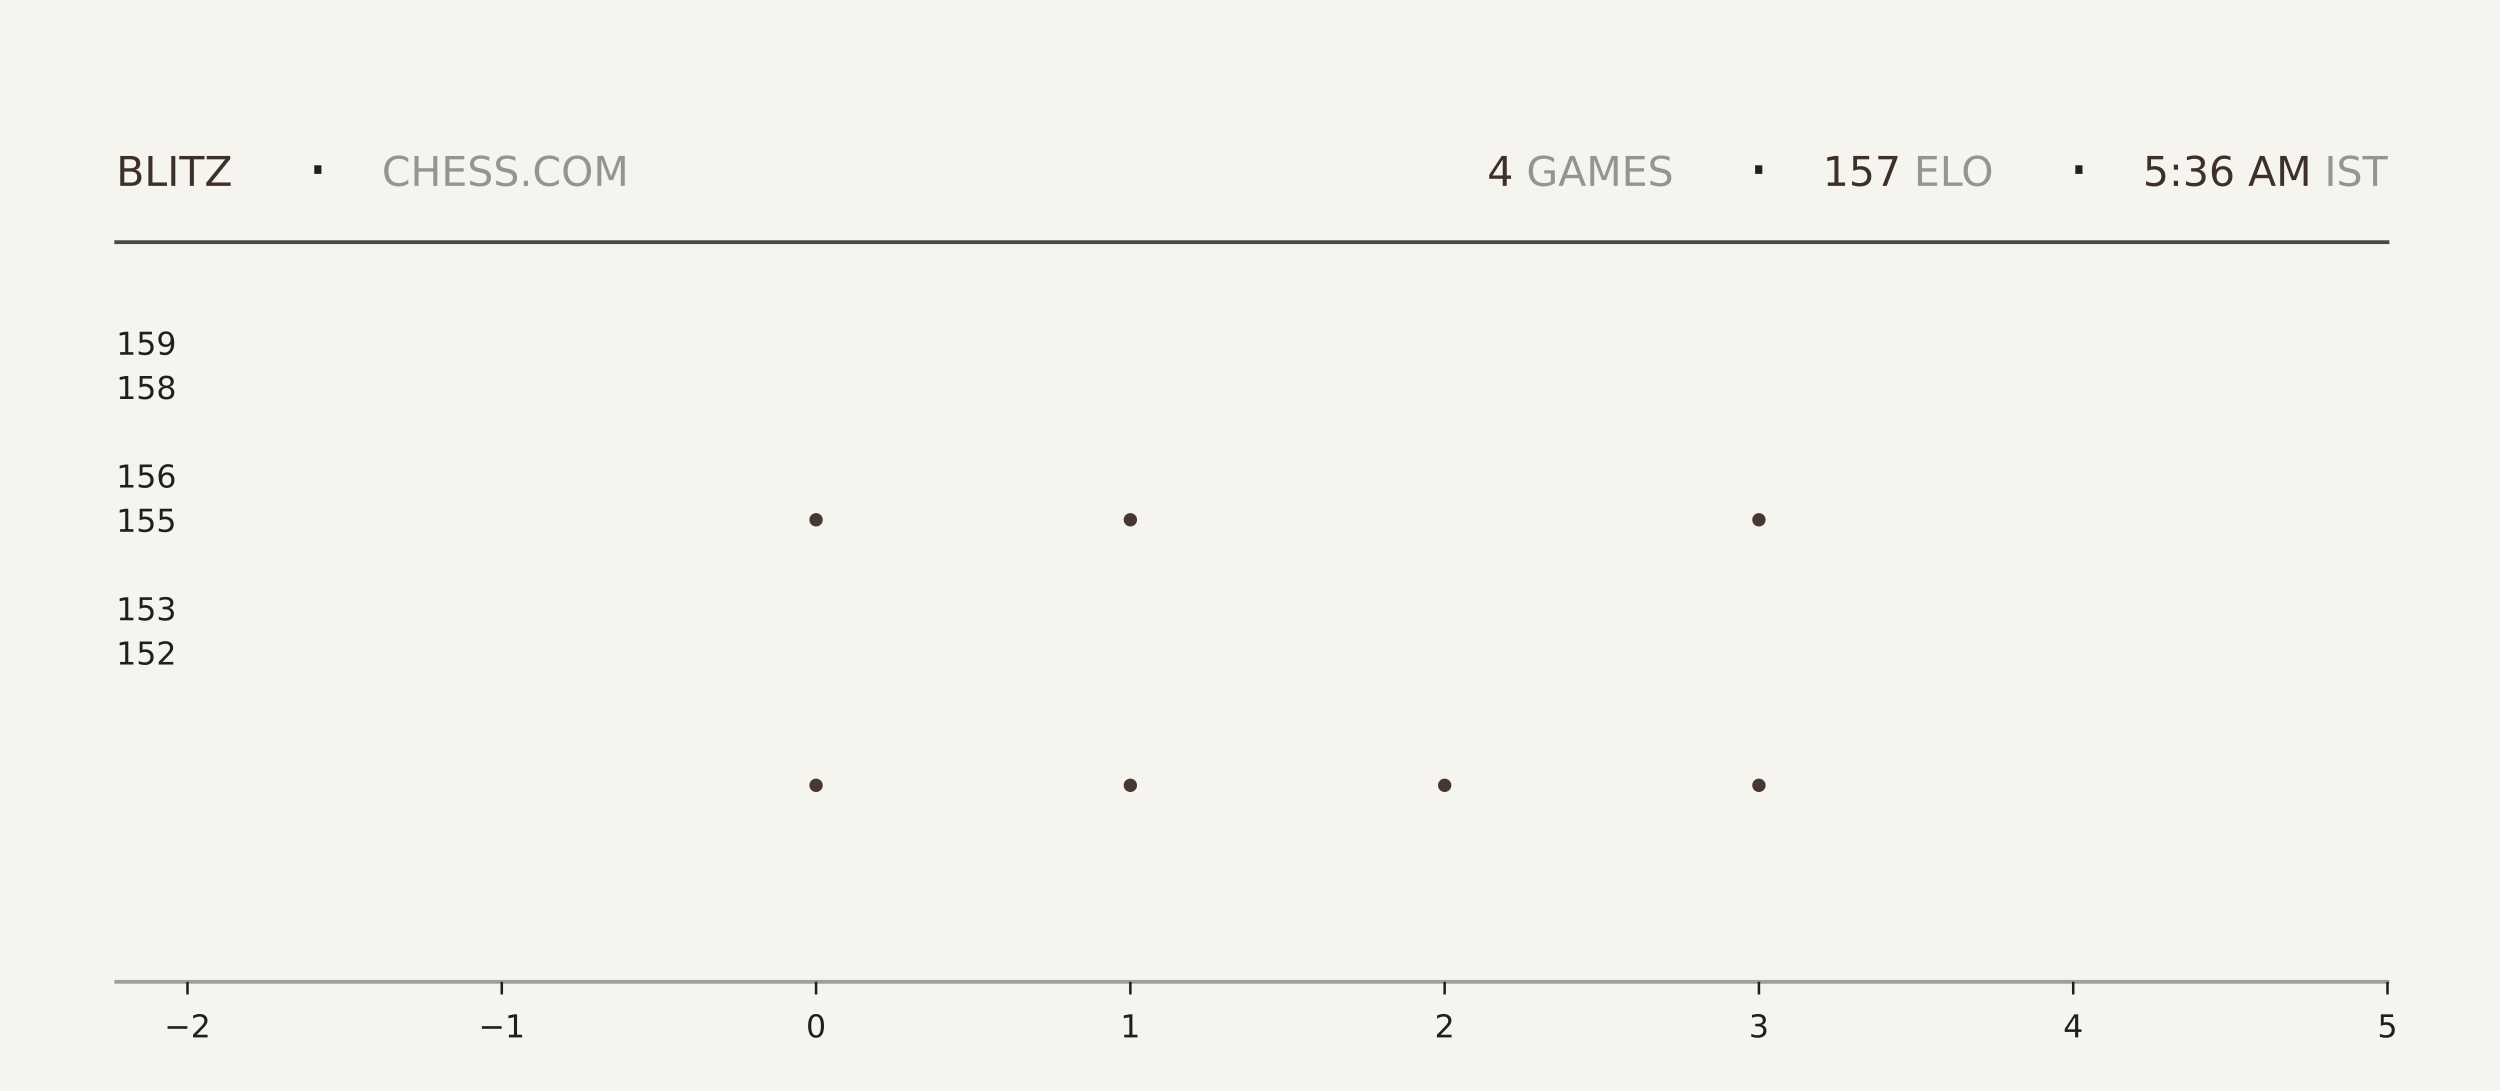
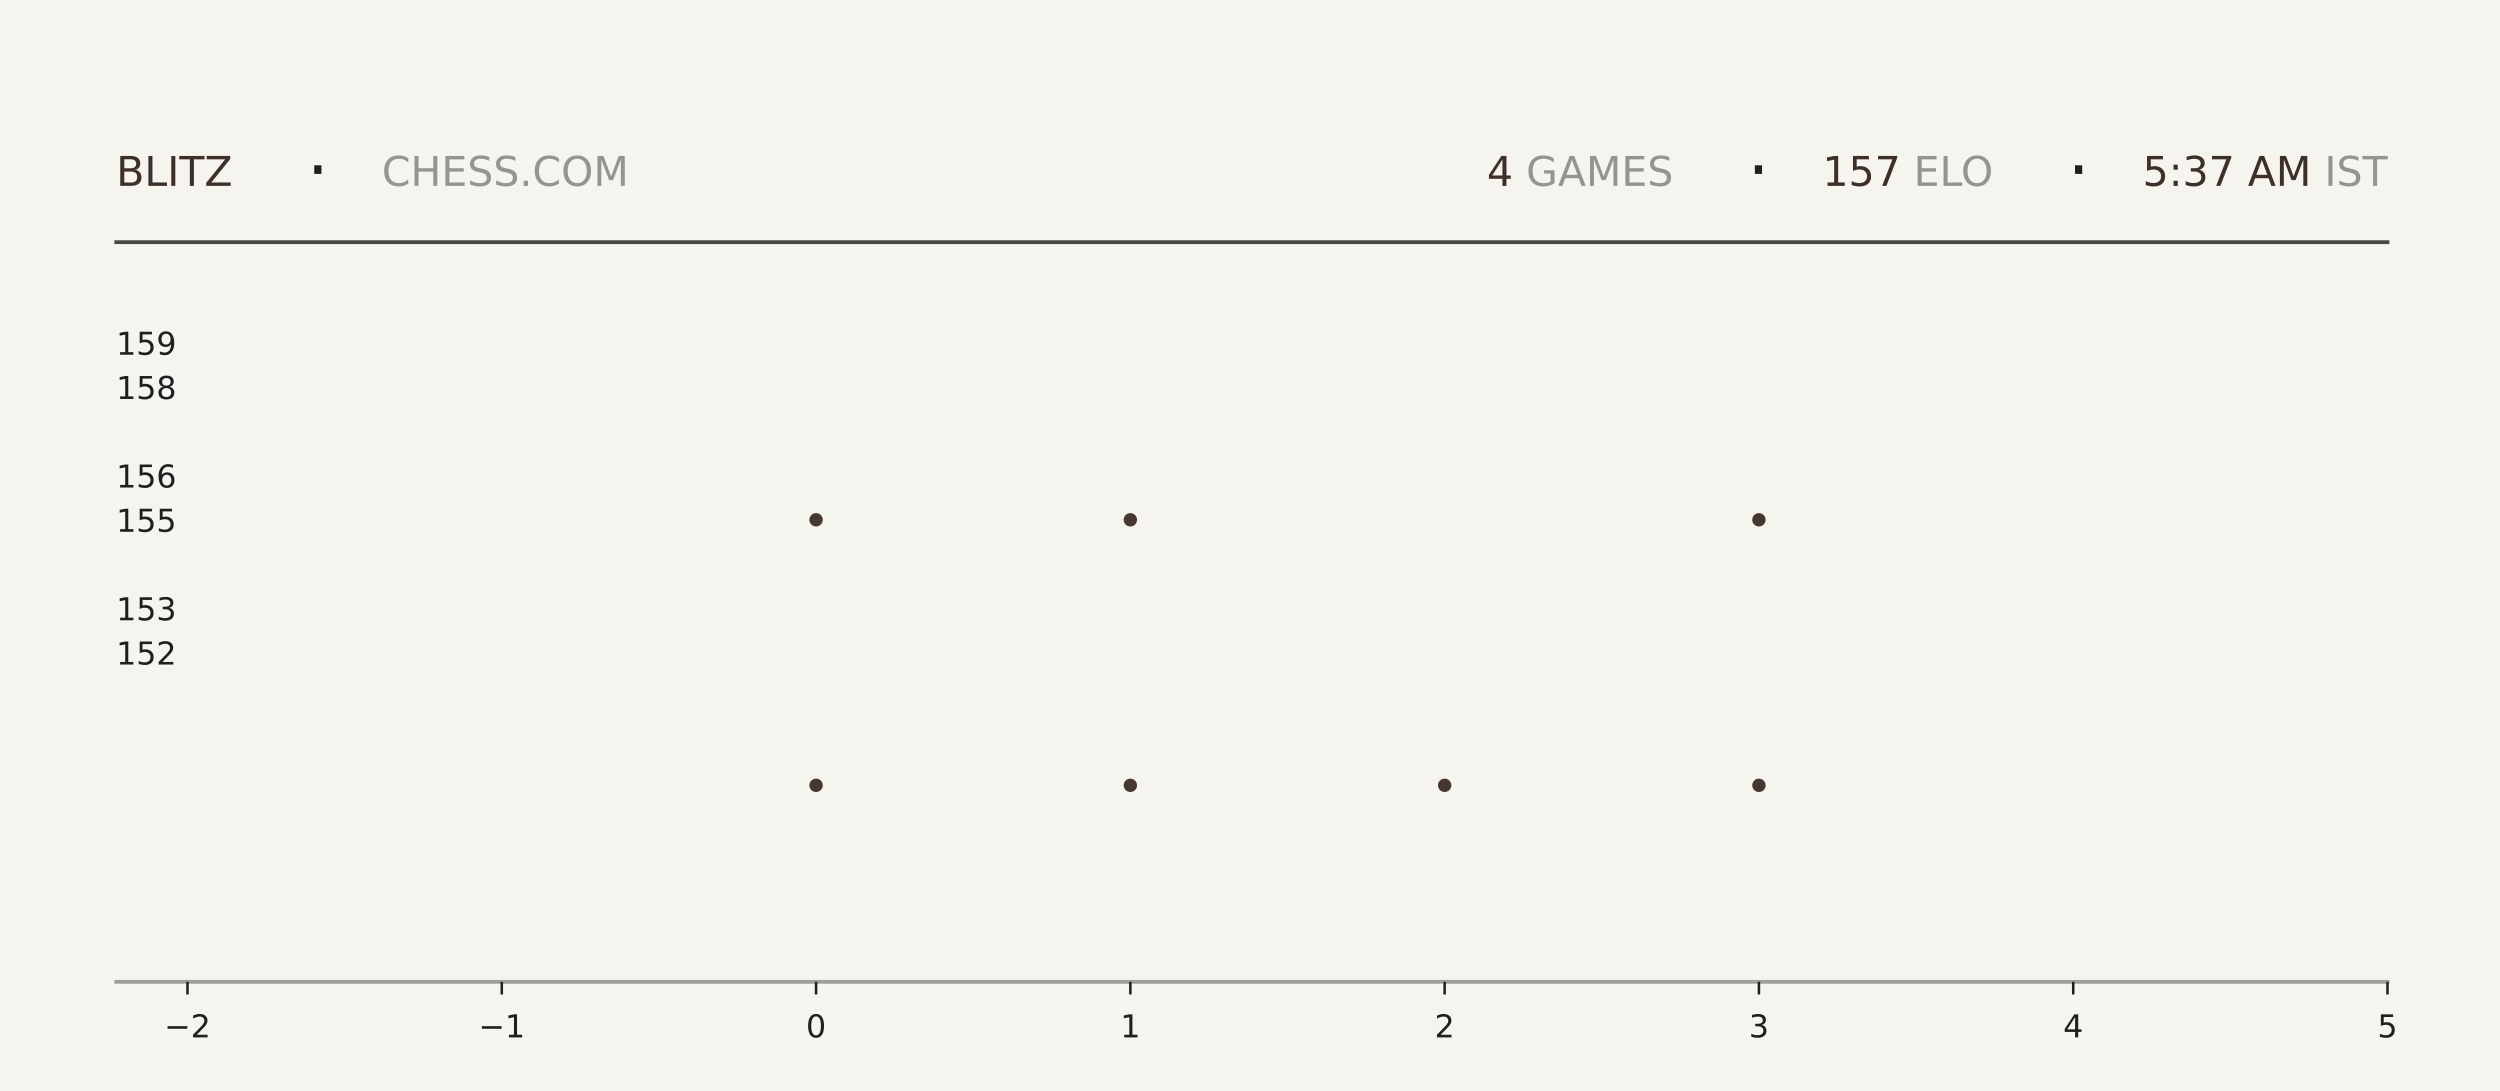
<svg xmlns="http://www.w3.org/2000/svg" xmlns:xlink="http://www.w3.org/1999/xlink" width="792pt" height="345.6pt" viewBox="0 0 792 345.6" version="1.1">
  <defs>
    <style type="text/css">*{stroke-linejoin: round; stroke-linecap: butt}</style>
  </defs>
  <g id="figure_1">
    <g id="patch_1">
      <path d="M 0 345.6  L 792 345.6  L 792 0  L 0 0  z " style="fill: #f6f4ef" />
    </g>
    <g id="axes_1">
      <g id="patch_2">
        <path d="M 59.4 311.04  L 756.36 311.04  L 756.36 103.68  L 59.4 103.68  z " style="fill: #f6f4ef" />
      </g>
      <g id="PathCollection_1">
        <defs>
-           <path id="m3c2b1bbfc7" d="M 0 2.121  C 0.563 2.121 1.102 1.898 1.5 1.5  C 1.898 1.102 2.121 0.563 2.121 0  C 2.121 -0.563 1.898 -1.102 1.5 -1.5  C 1.102 -1.898 0.563 -2.121 0 -2.121  C -0.563 -2.121 -1.102 -1.898 -1.5 -1.5  C -1.898 -1.102 -2.121 -0.563 -2.121 0  C -2.121 0.563 -1.898 1.102 -1.5 1.5  C -1.102 1.898 -0.563 2.121 0 2.121  z " />
-         </defs>
-         <g clip-path="url(#p33a778b802)">
-           <use xlink:href="#m3c2b1bbfc7" x="258.531" y="248.79" style="fill: #3e2f2a; fill-opacity: 0.95" />
-           <use xlink:href="#m3c2b1bbfc7" x="258.531" y="164.668" style="fill: #3e2f2a; fill-opacity: 0.95" />
+           <path id="mc671c8d694" d="M 0 2.121  C 0.563 2.121 1.102 1.898 1.5 1.5  C 1.898 1.102 2.121 0.563 2.121 0  C 2.121 -0.563 1.898 -1.102 1.5 -1.5  C 1.102 -1.898 0.563 -2.121 0 -2.121  C -0.563 -2.121 -1.102 -1.898 -1.5 -1.5  C -1.898 -1.102 -2.121 -0.563 -2.121 0  C -2.121 0.563 -1.898 1.102 -1.5 1.5  C -1.102 1.898 -0.563 2.121 0 2.121  z " />
+         </defs>
+         <g clip-path="url(#p1344125576)">
+           <use xlink:href="#mc671c8d694" x="258.531" y="248.79" style="fill: #3e2f2a; fill-opacity: 0.95" />
+           <use xlink:href="#mc671c8d694" x="258.531" y="164.668" style="fill: #3e2f2a; fill-opacity: 0.95" />
        </g>
      </g>
      <g id="PathCollection_2">
-         <g clip-path="url(#p33a778b802)">
-           <use xlink:href="#m3c2b1bbfc7" x="358.097" y="248.79" style="fill: #3e2f2a; fill-opacity: 0.95" />
-           <use xlink:href="#m3c2b1bbfc7" x="358.097" y="164.668" style="fill: #3e2f2a; fill-opacity: 0.95" />
-           <use xlink:href="#m3c2b1bbfc7" x="358.097" y="80.547" style="fill: #3e2f2a; fill-opacity: 0.95" />
+         <g clip-path="url(#p1344125576)">
+           <use xlink:href="#mc671c8d694" x="358.097" y="248.79" style="fill: #3e2f2a; fill-opacity: 0.95" />
+           <use xlink:href="#mc671c8d694" x="358.097" y="164.668" style="fill: #3e2f2a; fill-opacity: 0.95" />
+           <use xlink:href="#mc671c8d694" x="358.097" y="80.547" style="fill: #3e2f2a; fill-opacity: 0.95" />
        </g>
      </g>
      <g id="PathCollection_3">
-         <g clip-path="url(#p33a778b802)">
-           <use xlink:href="#m3c2b1bbfc7" x="457.663" y="248.79" style="fill: #3e2f2a; fill-opacity: 0.95" />
+         <g clip-path="url(#p1344125576)">
+           <use xlink:href="#mc671c8d694" x="457.663" y="248.79" style="fill: #3e2f2a; fill-opacity: 0.95" />
        </g>
      </g>
      <g id="PathCollection_4">
-         <g clip-path="url(#p33a778b802)">
-           <use xlink:href="#m3c2b1bbfc7" x="557.229" y="248.79" style="fill: #3e2f2a; fill-opacity: 0.95" />
-           <use xlink:href="#m3c2b1bbfc7" x="557.229" y="164.668" style="fill: #3e2f2a; fill-opacity: 0.95" />
-           <use xlink:href="#m3c2b1bbfc7" x="557.229" y="80.547" style="fill: #3e2f2a; fill-opacity: 0.95" />
+         <g clip-path="url(#p1344125576)">
+           <use xlink:href="#mc671c8d694" x="557.229" y="248.79" style="fill: #3e2f2a; fill-opacity: 0.95" />
+           <use xlink:href="#mc671c8d694" x="557.229" y="164.668" style="fill: #3e2f2a; fill-opacity: 0.95" />
+           <use xlink:href="#mc671c8d694" x="557.229" y="80.547" style="fill: #3e2f2a; fill-opacity: 0.95" />
        </g>
      </g>
      <g id="matplotlib.axis_1">
        <g id="xtick_1">
          <g id="line2d_1">
            <defs>
-               <path id="m9324f529c4" d="M 0 0  L 0 4  " style="stroke: #1f1f1f; stroke-width: 0.8" />
+               <path id="mce71707754" d="M 0 0  L 0 4  " style="stroke: #1f1f1f; stroke-width: 0.8" />
            </defs>
            <g>
-               <use xlink:href="#m9324f529c4" x="59.4" y="311.04" style="fill: #1f1f1f; stroke: #1f1f1f; stroke-width: 0.8" />
+               <use xlink:href="#mce71707754" x="59.4" y="311.04" style="fill: #1f1f1f; stroke: #1f1f1f; stroke-width: 0.8" />
            </g>
          </g>
          <g id="text_1">
            <g style="fill: #1f1f1f" transform="translate(52.02891 328.6384) scale(0.1 -0.1)">
              <defs>
                <path id="DejaVuSans-2212" d="M 678 2272  L 4684 2272  L 4684 1741  L 678 1741  L 678 2272  z " transform="scale(0.015625)" />
                <path id="DejaVuSans-32" d="M 1228 531  L 3431 531  L 3431 0  L 469 0  L 469 531  Q 828 903 1448 1529  Q 2069 2156 2228 2338  Q 2531 2678 2651 2914  Q 2772 3150 2772 3378  Q 2772 3750 2511 3984  Q 2250 4219 1831 4219  Q 1534 4219 1204 4116  Q 875 4013 500 3803  L 500 4441  Q 881 4594 1212 4672  Q 1544 4750 1819 4750  Q 2544 4750 2975 4387  Q 3406 4025 3406 3419  Q 3406 3131 3298 2873  Q 3191 2616 2906 2266  Q 2828 2175 2409 1742  Q 1991 1309 1228 531  z " transform="scale(0.015625)" />
              </defs>
              <use xlink:href="#DejaVuSans-2212" />
              <use xlink:href="#DejaVuSans-32" transform="translate(83.78906 0)" />
            </g>
          </g>
        </g>
        <g id="xtick_2">
          <g id="line2d_2">
            <g>
-               <use xlink:href="#m9324f529c4" x="158.966" y="311.04" style="fill: #1f1f1f; stroke: #1f1f1f; stroke-width: 0.8" />
+               <use xlink:href="#mce71707754" x="158.966" y="311.04" style="fill: #1f1f1f; stroke: #1f1f1f; stroke-width: 0.8" />
            </g>
          </g>
          <g id="text_2">
            <g style="fill: #1f1f1f" transform="translate(151.5946 328.6384) scale(0.1 -0.1)">
              <defs>
                <path id="DejaVuSans-31" d="M 794 531  L 1825 531  L 1825 4091  L 703 3866  L 703 4441  L 1819 4666  L 2450 4666  L 2450 531  L 3481 531  L 3481 0  L 794 0  L 794 531  z " transform="scale(0.015625)" />
              </defs>
              <use xlink:href="#DejaVuSans-2212" />
              <use xlink:href="#DejaVuSans-31" transform="translate(83.78906 0)" />
            </g>
          </g>
        </g>
        <g id="xtick_3">
          <g id="line2d_3">
            <g>
-               <use xlink:href="#m9324f529c4" x="258.531" y="311.04" style="fill: #1f1f1f; stroke: #1f1f1f; stroke-width: 0.8" />
+               <use xlink:href="#mce71707754" x="258.531" y="311.04" style="fill: #1f1f1f; stroke: #1f1f1f; stroke-width: 0.8" />
            </g>
          </g>
          <g id="text_3">
            <g style="fill: #1f1f1f" transform="translate(255.3502 328.6384) scale(0.1 -0.1)">
              <defs>
                <path id="DejaVuSans-30" d="M 2034 4250  Q 1547 4250 1301 3770  Q 1056 3291 1056 2328  Q 1056 1369 1301 889  Q 1547 409 2034 409  Q 2525 409 2770 889  Q 3016 1369 3016 2328  Q 3016 3291 2770 3770  Q 2525 4250 2034 4250  z M 2034 4750  Q 2819 4750 3233 4129  Q 3647 3509 3647 2328  Q 3647 1150 3233 529  Q 2819 -91 2034 -91  Q 1250 -91 836 529  Q 422 1150 422 2328  Q 422 3509 836 4129  Q 1250 4750 2034 4750  z " transform="scale(0.015625)" />
              </defs>
              <use xlink:href="#DejaVuSans-30" />
            </g>
          </g>
        </g>
        <g id="xtick_4">
          <g id="line2d_4">
            <g>
-               <use xlink:href="#m9324f529c4" x="358.097" y="311.04" style="fill: #1f1f1f; stroke: #1f1f1f; stroke-width: 0.8" />
+               <use xlink:href="#mce71707754" x="358.097" y="311.04" style="fill: #1f1f1f; stroke: #1f1f1f; stroke-width: 0.8" />
            </g>
          </g>
          <g id="text_4">
            <g style="fill: #1f1f1f" transform="translate(354.9159 328.6384) scale(0.1 -0.1)">
              <use xlink:href="#DejaVuSans-31" />
            </g>
          </g>
        </g>
        <g id="xtick_5">
          <g id="line2d_5">
            <g>
-               <use xlink:href="#m9324f529c4" x="457.663" y="311.04" style="fill: #1f1f1f; stroke: #1f1f1f; stroke-width: 0.8" />
+               <use xlink:href="#mce71707754" x="457.663" y="311.04" style="fill: #1f1f1f; stroke: #1f1f1f; stroke-width: 0.8" />
            </g>
          </g>
          <g id="text_5">
            <g style="fill: #1f1f1f" transform="translate(454.4816 328.6384) scale(0.1 -0.1)">
              <use xlink:href="#DejaVuSans-32" />
            </g>
          </g>
        </g>
        <g id="xtick_6">
          <g id="line2d_6">
            <g>
-               <use xlink:href="#m9324f529c4" x="557.229" y="311.04" style="fill: #1f1f1f; stroke: #1f1f1f; stroke-width: 0.8" />
+               <use xlink:href="#mce71707754" x="557.229" y="311.04" style="fill: #1f1f1f; stroke: #1f1f1f; stroke-width: 0.8" />
            </g>
          </g>
          <g id="text_6">
            <g style="fill: #1f1f1f" transform="translate(554.0473 328.6384) scale(0.1 -0.1)">
              <defs>
                <path id="DejaVuSans-33" d="M 2597 2516  Q 3050 2419 3304 2112  Q 3559 1806 3559 1356  Q 3559 666 3084 287  Q 2609 -91 1734 -91  Q 1441 -91 1130 -33  Q 819 25 488 141  L 488 750  Q 750 597 1062 519  Q 1375 441 1716 441  Q 2309 441 2620 675  Q 2931 909 2931 1356  Q 2931 1769 2642 2001  Q 2353 2234 1838 2234  L 1294 2234  L 1294 2753  L 1863 2753  Q 2328 2753 2575 2939  Q 2822 3125 2822 3475  Q 2822 3834 2567 4026  Q 2313 4219 1838 4219  Q 1578 4219 1281 4162  Q 984 4106 628 3988  L 628 4550  Q 988 4650 1302 4700  Q 1616 4750 1894 4750  Q 2613 4750 3031 4423  Q 3450 4097 3450 3541  Q 3450 3153 3228 2886  Q 3006 2619 2597 2516  z " transform="scale(0.015625)" />
              </defs>
              <use xlink:href="#DejaVuSans-33" />
            </g>
          </g>
        </g>
        <g id="xtick_7">
          <g id="line2d_7">
            <g>
-               <use xlink:href="#m9324f529c4" x="656.794" y="311.04" style="fill: #1f1f1f; stroke: #1f1f1f; stroke-width: 0.8" />
+               <use xlink:href="#mce71707754" x="656.794" y="311.04" style="fill: #1f1f1f; stroke: #1f1f1f; stroke-width: 0.8" />
            </g>
          </g>
          <g id="text_7">
            <g style="fill: #1f1f1f" transform="translate(653.613 328.6384) scale(0.1 -0.1)">
              <defs>
                <path id="DejaVuSans-34" d="M 2419 4116  L 825 1625  L 2419 1625  L 2419 4116  z M 2253 4666  L 3047 4666  L 3047 1625  L 3713 1625  L 3713 1100  L 3047 1100  L 3047 0  L 2419 0  L 2419 1100  L 313 1100  L 313 1709  L 2253 4666  z " transform="scale(0.015625)" />
              </defs>
              <use xlink:href="#DejaVuSans-34" />
            </g>
          </g>
        </g>
        <g id="xtick_8">
          <g id="line2d_8">
            <g>
-               <use xlink:href="#m9324f529c4" x="756.36" y="311.04" style="fill: #1f1f1f; stroke: #1f1f1f; stroke-width: 0.8" />
+               <use xlink:href="#mce71707754" x="756.36" y="311.04" style="fill: #1f1f1f; stroke: #1f1f1f; stroke-width: 0.8" />
            </g>
          </g>
          <g id="text_8">
            <g style="fill: #1f1f1f" transform="translate(753.1788 328.6384) scale(0.1 -0.1)">
              <defs>
                <path id="DejaVuSans-35" d="M 691 4666  L 3169 4666  L 3169 4134  L 1269 4134  L 1269 2991  Q 1406 3038 1543 3061  Q 1681 3084 1819 3084  Q 2600 3084 3056 2656  Q 3513 2228 3513 1497  Q 3513 744 3044 326  Q 2575 -91 1722 -91  Q 1428 -91 1123 -41  Q 819 9 494 109  L 494 744  Q 775 591 1075 516  Q 1375 441 1709 441  Q 2250 441 2565 725  Q 2881 1009 2881 1497  Q 2881 1984 2565 2268  Q 2250 2553 1709 2553  Q 1456 2553 1204 2497  Q 953 2441 691 2322  L 691 4666  z " transform="scale(0.015625)" />
              </defs>
              <use xlink:href="#DejaVuSans-35" />
            </g>
          </g>
        </g>
      </g>
      <g id="matplotlib.axis_2">
        <g id="ytick_1">
          <g id="line2d_9" />
          <g id="text_9">
            <g style="fill: #1f1f1f" transform="translate(36.8125 210.5283) scale(0.1 -0.1)">
              <use xlink:href="#DejaVuSans-31" />
              <use xlink:href="#DejaVuSans-35" transform="translate(63.62305 0)" />
              <use xlink:href="#DejaVuSans-32" transform="translate(127.2461 0)" />
            </g>
          </g>
        </g>
        <g id="ytick_2">
          <g id="line2d_10" />
          <g id="text_10">
            <g style="fill: #1f1f1f" transform="translate(36.8125 196.508) scale(0.1 -0.1)">
              <use xlink:href="#DejaVuSans-31" />
              <use xlink:href="#DejaVuSans-35" transform="translate(63.62305 0)" />
              <use xlink:href="#DejaVuSans-33" transform="translate(127.2461 0)" />
            </g>
          </g>
        </g>
        <g id="ytick_3">
          <g id="line2d_11" />
          <g id="text_11">
            <g style="fill: #1f1f1f" transform="translate(36.8125 168.4675) scale(0.1 -0.1)">
              <use xlink:href="#DejaVuSans-31" />
              <use xlink:href="#DejaVuSans-35" transform="translate(63.62305 0)" />
              <use xlink:href="#DejaVuSans-35" transform="translate(127.2461 0)" />
            </g>
          </g>
        </g>
        <g id="ytick_4">
          <g id="line2d_12" />
          <g id="text_12">
            <g style="fill: #1f1f1f" transform="translate(36.8125 154.4472) scale(0.1 -0.1)">
              <defs>
                <path id="DejaVuSans-36" d="M 2113 2584  Q 1688 2584 1439 2293  Q 1191 2003 1191 1497  Q 1191 994 1439 701  Q 1688 409 2113 409  Q 2538 409 2786 701  Q 3034 994 3034 1497  Q 3034 2003 2786 2293  Q 2538 2584 2113 2584  z M 3366 4563  L 3366 3988  Q 3128 4100 2886 4159  Q 2644 4219 2406 4219  Q 1781 4219 1451 3797  Q 1122 3375 1075 2522  Q 1259 2794 1537 2939  Q 1816 3084 2150 3084  Q 2853 3084 3261 2657  Q 3669 2231 3669 1497  Q 3669 778 3244 343  Q 2819 -91 2113 -91  Q 1303 -91 875 529  Q 447 1150 447 2328  Q 447 3434 972 4092  Q 1497 4750 2381 4750  Q 2619 4750 2861 4703  Q 3103 4656 3366 4563  z " transform="scale(0.015625)" />
              </defs>
              <use xlink:href="#DejaVuSans-31" />
              <use xlink:href="#DejaVuSans-35" transform="translate(63.62305 0)" />
              <use xlink:href="#DejaVuSans-36" transform="translate(127.2461 0)" />
            </g>
          </g>
        </g>
        <g id="ytick_5">
          <g id="line2d_13" />
          <g id="text_13">
            <g style="fill: #1f1f1f" transform="translate(36.8125 126.4066) scale(0.1 -0.1)">
              <defs>
                <path id="DejaVuSans-38" d="M 2034 2216  Q 1584 2216 1326 1975  Q 1069 1734 1069 1313  Q 1069 891 1326 650  Q 1584 409 2034 409  Q 2484 409 2743 651  Q 3003 894 3003 1313  Q 3003 1734 2745 1975  Q 2488 2216 2034 2216  z M 1403 2484  Q 997 2584 770 2862  Q 544 3141 544 3541  Q 544 4100 942 4425  Q 1341 4750 2034 4750  Q 2731 4750 3128 4425  Q 3525 4100 3525 3541  Q 3525 3141 3298 2862  Q 3072 2584 2669 2484  Q 3125 2378 3379 2068  Q 3634 1759 3634 1313  Q 3634 634 3220 271  Q 2806 -91 2034 -91  Q 1263 -91 848 271  Q 434 634 434 1313  Q 434 1759 690 2068  Q 947 2378 1403 2484  z M 1172 3481  Q 1172 3119 1398 2916  Q 1625 2713 2034 2713  Q 2441 2713 2670 2916  Q 2900 3119 2900 3481  Q 2900 3844 2670 4047  Q 2441 4250 2034 4250  Q 1625 4250 1398 4047  Q 1172 3844 1172 3481  z " transform="scale(0.015625)" />
              </defs>
              <use xlink:href="#DejaVuSans-31" />
              <use xlink:href="#DejaVuSans-35" transform="translate(63.62305 0)" />
              <use xlink:href="#DejaVuSans-38" transform="translate(127.2461 0)" />
            </g>
          </g>
        </g>
        <g id="ytick_6">
          <g id="line2d_14" />
          <g id="text_14">
            <g style="fill: #1f1f1f" transform="translate(36.8125 112.3863) scale(0.1 -0.1)">
              <defs>
                <path id="DejaVuSans-39" d="M 703 97  L 703 672  Q 941 559 1184 500  Q 1428 441 1663 441  Q 2288 441 2617 861  Q 2947 1281 2994 2138  Q 2813 1869 2534 1725  Q 2256 1581 1919 1581  Q 1219 1581 811 2004  Q 403 2428 403 3163  Q 403 3881 828 4315  Q 1253 4750 1959 4750  Q 2769 4750 3195 4129  Q 3622 3509 3622 2328  Q 3622 1225 3098 567  Q 2575 -91 1691 -91  Q 1453 -91 1209 -44  Q 966 3 703 97  z M 1959 2075  Q 2384 2075 2632 2365  Q 2881 2656 2881 3163  Q 2881 3666 2632 3958  Q 2384 4250 1959 4250  Q 1534 4250 1286 3958  Q 1038 3666 1038 3163  Q 1038 2656 1286 2365  Q 1534 2075 1959 2075  z " transform="scale(0.015625)" />
              </defs>
              <use xlink:href="#DejaVuSans-31" />
              <use xlink:href="#DejaVuSans-35" transform="translate(63.62305 0)" />
              <use xlink:href="#DejaVuSans-39" transform="translate(127.2461 0)" />
            </g>
          </g>
        </g>
      </g>
    </g>
    <g id="line2d_15">
      <path d="M 36.82 76.723  L 756.36 76.723  " style="fill: none; stroke: #1f1f1f; stroke-opacity: 0.8; stroke-width: 1.2; stroke-linecap: square" />
    </g>
    <g id="line2d_16">
      <path d="M 36.82 311.04  L 756.36 311.04  " style="fill: none; stroke: #1f1f1f; stroke-opacity: 0.4; stroke-width: 1.2; stroke-linecap: square" />
    </g>
    <g id="text_15">
      <g style="fill: #3e2f2a" transform="translate(36.82 58.88319) scale(0.13 -0.13)">
        <defs>
          <path id="DejaVuSans-42" d="M 1259 2228  L 1259 519  L 2272 519  Q 2781 519 3026 730  Q 3272 941 3272 1375  Q 3272 1813 3026 2020  Q 2781 2228 2272 2228  L 1259 2228  z M 1259 4147  L 1259 2741  L 2194 2741  Q 2656 2741 2882 2914  Q 3109 3088 3109 3444  Q 3109 3797 2882 3972  Q 2656 4147 2194 4147  L 1259 4147  z M 628 4666  L 2241 4666  Q 2963 4666 3353 4366  Q 3744 4066 3744 3513  Q 3744 3084 3544 2831  Q 3344 2578 2956 2516  Q 3422 2416 3680 2098  Q 3938 1781 3938 1306  Q 3938 681 3513 340  Q 3088 0 2303 0  L 628 0  L 628 4666  z " transform="scale(0.015625)" />
          <path id="DejaVuSans-4c" d="M 628 4666  L 1259 4666  L 1259 531  L 3531 531  L 3531 0  L 628 0  L 628 4666  z " transform="scale(0.015625)" />
          <path id="DejaVuSans-49" d="M 628 4666  L 1259 4666  L 1259 0  L 628 0  L 628 4666  z " transform="scale(0.015625)" />
          <path id="DejaVuSans-54" d="M -19 4666  L 3928 4666  L 3928 4134  L 2272 4134  L 2272 0  L 1638 0  L 1638 4134  L -19 4134  L -19 4666  z " transform="scale(0.015625)" />
          <path id="DejaVuSans-5a" d="M 359 4666  L 4025 4666  L 4025 4184  L 1075 531  L 4097 531  L 4097 0  L 288 0  L 288 481  L 3238 4134  L 359 4134  L 359 4666  z " transform="scale(0.015625)" />
        </defs>
        <use xlink:href="#DejaVuSans-42" />
        <use xlink:href="#DejaVuSans-4c" transform="translate(68.60352 0)" />
        <use xlink:href="#DejaVuSans-49" transform="translate(124.3164 0)" />
        <use xlink:href="#DejaVuSans-54" transform="translate(153.8086 0)" />
        <use xlink:href="#DejaVuSans-5a" transform="translate(214.8926 0)" />
      </g>
    </g>
    <g id="text_16">
      <g style="fill: #1f1f1f" transform="translate(97.21 61.36662) scale(0.22 -0.22)">
        <defs>
          <path id="DejaVuSans-b7" d="M 684 2619  L 1344 2619  L 1344 1825  L 684 1825  L 684 2619  z " transform="scale(0.015625)" />
        </defs>
        <use xlink:href="#DejaVuSans-b7" />
      </g>
    </g>
    <g id="text_17">
      <g style="fill: #1f1f1f; opacity: 0.45" transform="translate(120.97 58.88319) scale(0.13 -0.13)">
        <defs>
          <path id="DejaVuSans-43" d="M 4122 4306  L 4122 3641  Q 3803 3938 3442 4084  Q 3081 4231 2675 4231  Q 1875 4231 1450 3742  Q 1025 3253 1025 2328  Q 1025 1406 1450 917  Q 1875 428 2675 428  Q 3081 428 3442 575  Q 3803 722 4122 1019  L 4122 359  Q 3791 134 3420 21  Q 3050 -91 2638 -91  Q 1578 -91 968 557  Q 359 1206 359 2328  Q 359 3453 968 4101  Q 1578 4750 2638 4750  Q 3056 4750 3426 4639  Q 3797 4528 4122 4306  z " transform="scale(0.015625)" />
          <path id="DejaVuSans-48" d="M 628 4666  L 1259 4666  L 1259 2753  L 3553 2753  L 3553 4666  L 4184 4666  L 4184 0  L 3553 0  L 3553 2222  L 1259 2222  L 1259 0  L 628 0  L 628 4666  z " transform="scale(0.015625)" />
          <path id="DejaVuSans-45" d="M 628 4666  L 3578 4666  L 3578 4134  L 1259 4134  L 1259 2753  L 3481 2753  L 3481 2222  L 1259 2222  L 1259 531  L 3634 531  L 3634 0  L 628 0  L 628 4666  z " transform="scale(0.015625)" />
          <path id="DejaVuSans-53" d="M 3425 4513  L 3425 3897  Q 3066 4069 2747 4153  Q 2428 4238 2131 4238  Q 1616 4238 1336 4038  Q 1056 3838 1056 3469  Q 1056 3159 1242 3001  Q 1428 2844 1947 2747  L 2328 2669  Q 3034 2534 3370 2195  Q 3706 1856 3706 1288  Q 3706 609 3251 259  Q 2797 -91 1919 -91  Q 1588 -91 1214 -16  Q 841 59 441 206  L 441 856  Q 825 641 1194 531  Q 1563 422 1919 422  Q 2459 422 2753 634  Q 3047 847 3047 1241  Q 3047 1584 2836 1778  Q 2625 1972 2144 2069  L 1759 2144  Q 1053 2284 737 2584  Q 422 2884 422 3419  Q 422 4038 858 4394  Q 1294 4750 2059 4750  Q 2388 4750 2728 4690  Q 3069 4631 3425 4513  z " transform="scale(0.015625)" />
          <path id="DejaVuSans-2e" d="M 684 794  L 1344 794  L 1344 0  L 684 0  L 684 794  z " transform="scale(0.015625)" />
          <path id="DejaVuSans-4f" d="M 2522 4238  Q 1834 4238 1429 3725  Q 1025 3213 1025 2328  Q 1025 1447 1429 934  Q 1834 422 2522 422  Q 3209 422 3611 934  Q 4013 1447 4013 2328  Q 4013 3213 3611 3725  Q 3209 4238 2522 4238  z M 2522 4750  Q 3503 4750 4090 4092  Q 4678 3434 4678 2328  Q 4678 1225 4090 567  Q 3503 -91 2522 -91  Q 1538 -91 948 565  Q 359 1222 359 2328  Q 359 3434 948 4092  Q 1538 4750 2522 4750  z " transform="scale(0.015625)" />
          <path id="DejaVuSans-4d" d="M 628 4666  L 1569 4666  L 2759 1491  L 3956 4666  L 4897 4666  L 4897 0  L 4281 0  L 4281 4097  L 3078 897  L 2444 897  L 1241 4097  L 1241 0  L 628 0  L 628 4666  z " transform="scale(0.015625)" />
        </defs>
        <use xlink:href="#DejaVuSans-43" />
        <use xlink:href="#DejaVuSans-48" transform="translate(69.82422 0)" />
        <use xlink:href="#DejaVuSans-45" transform="translate(145.0195 0)" />
        <use xlink:href="#DejaVuSans-53" transform="translate(208.2031 0)" />
        <use xlink:href="#DejaVuSans-53" transform="translate(271.6797 0)" />
        <use xlink:href="#DejaVuSans-2e" transform="translate(335.1562 0)" />
        <use xlink:href="#DejaVuSans-43" transform="translate(366.9434 0)" />
        <use xlink:href="#DejaVuSans-4f" transform="translate(436.7676 0)" />
        <use xlink:href="#DejaVuSans-4d" transform="translate(515.4785 0)" />
      </g>
    </g>
    <g id="text_18">
-       <g style="fill: #3e2f2a" transform="translate(471.15 58.88319) scale(0.13 -0.13)">
+       <g style="fill: #3e2f2a" transform="translate(471.06 58.88319) scale(0.13 -0.13)">
        <use xlink:href="#DejaVuSans-34" />
      </g>
    </g>
    <g id="text_19">
-       <g style="fill: #1f1f1f; opacity: 0.45" transform="translate(479.43 58.88319) scale(0.13 -0.13)">
+       <g style="fill: #1f1f1f; opacity: 0.45" transform="translate(479.34 58.88319) scale(0.13 -0.13)">
        <defs>
          <path id="DejaVuSans-20" transform="scale(0.015625)" />
          <path id="DejaVuSans-47" d="M 3809 666  L 3809 1919  L 2778 1919  L 2778 2438  L 4434 2438  L 4434 434  Q 4069 175 3628 42  Q 3188 -91 2688 -91  Q 1594 -91 976 548  Q 359 1188 359 2328  Q 359 3472 976 4111  Q 1594 4750 2688 4750  Q 3144 4750 3555 4637  Q 3966 4525 4313 4306  L 4313 3634  Q 3963 3931 3569 4081  Q 3175 4231 2741 4231  Q 1884 4231 1454 3753  Q 1025 3275 1025 2328  Q 1025 1384 1454 906  Q 1884 428 2741 428  Q 3075 428 3337 486  Q 3600 544 3809 666  z " transform="scale(0.015625)" />
          <path id="DejaVuSans-41" d="M 2188 4044  L 1331 1722  L 3047 1722  L 2188 4044  z M 1831 4666  L 2547 4666  L 4325 0  L 3669 0  L 3244 1197  L 1141 1197  L 716 0  L 50 0  L 1831 4666  z " transform="scale(0.015625)" />
        </defs>
        <use xlink:href="#DejaVuSans-20" />
        <use xlink:href="#DejaVuSans-47" transform="translate(31.78711 0)" />
        <use xlink:href="#DejaVuSans-41" transform="translate(109.2773 0)" />
        <use xlink:href="#DejaVuSans-4d" transform="translate(177.6855 0)" />
        <use xlink:href="#DejaVuSans-45" transform="translate(263.9648 0)" />
        <use xlink:href="#DejaVuSans-53" transform="translate(327.1484 0)" />
      </g>
    </g>
    <g id="text_20">
-       <g style="fill: #1f1f1f" transform="translate(553.68 61.36662) scale(0.22 -0.22)">
+       <g style="fill: #1f1f1f" transform="translate(553.59 61.36662) scale(0.22 -0.22)">
        <use xlink:href="#DejaVuSans-b7" />
      </g>
    </g>
    <g id="text_21">
-       <g style="fill: #3e2f2a" transform="translate(577.44 58.88319) scale(0.13 -0.13)">
+       <g style="fill: #3e2f2a" transform="translate(577.35 58.88319) scale(0.13 -0.13)">
        <defs>
          <path id="DejaVuSans-37" d="M 525 4666  L 3525 4666  L 3525 4397  L 1831 0  L 1172 0  L 2766 4134  L 525 4134  L 525 4666  z " transform="scale(0.015625)" />
        </defs>
        <use xlink:href="#DejaVuSans-31" />
        <use xlink:href="#DejaVuSans-35" transform="translate(63.62305 0)" />
        <use xlink:href="#DejaVuSans-37" transform="translate(127.2461 0)" />
      </g>
    </g>
    <g id="text_22">
-       <g style="fill: #1f1f1f; opacity: 0.45" transform="translate(602.19 58.88319) scale(0.13 -0.13)">
+       <g style="fill: #1f1f1f; opacity: 0.45" transform="translate(602.1 58.88319) scale(0.13 -0.13)">
        <use xlink:href="#DejaVuSans-20" />
        <use xlink:href="#DejaVuSans-45" transform="translate(31.78711 0)" />
        <use xlink:href="#DejaVuSans-4c" transform="translate(94.9707 0)" />
        <use xlink:href="#DejaVuSans-4f" transform="translate(147.0586 0)" />
      </g>
    </g>
    <g id="text_23">
-       <g style="fill: #1f1f1f" transform="translate(655.11 61.36662) scale(0.22 -0.22)">
+       <g style="fill: #1f1f1f" transform="translate(655.02 61.36662) scale(0.22 -0.22)">
        <use xlink:href="#DejaVuSans-b7" />
      </g>
    </g>
    <g id="text_24">
-       <g style="fill: #3e2f2a" transform="translate(678.87 58.88319) scale(0.13 -0.13)">
+       <g style="fill: #3e2f2a" transform="translate(678.78 58.88319) scale(0.13 -0.13)">
        <defs>
          <path id="DejaVuSans-3a" d="M 750 794  L 1409 794  L 1409 0  L 750 0  L 750 794  z M 750 3309  L 1409 3309  L 1409 2516  L 750 2516  L 750 3309  z " transform="scale(0.015625)" />
        </defs>
        <use xlink:href="#DejaVuSans-35" />
        <use xlink:href="#DejaVuSans-3a" transform="translate(63.62305 0)" />
        <use xlink:href="#DejaVuSans-33" transform="translate(97.31445 0)" />
-         <use xlink:href="#DejaVuSans-36" transform="translate(160.9375 0)" />
+         <use xlink:href="#DejaVuSans-37" transform="translate(160.9375 0)" />
        <use xlink:href="#DejaVuSans-20" transform="translate(224.5605 0)" />
        <use xlink:href="#DejaVuSans-41" transform="translate(256.3477 0)" />
        <use xlink:href="#DejaVuSans-4d" transform="translate(324.7559 0)" />
      </g>
    </g>
    <g id="text_25">
      <g style="fill: #1f1f1f; opacity: 0.45" transform="translate(732.24 58.88319) scale(0.13 -0.13)">
        <use xlink:href="#DejaVuSans-20" />
        <use xlink:href="#DejaVuSans-49" transform="translate(31.78711 0)" />
        <use xlink:href="#DejaVuSans-53" transform="translate(61.2793 0)" />
        <use xlink:href="#DejaVuSans-54" transform="translate(124.7559 0)" />
      </g>
    </g>
  </g>
  <defs>
-     <clipPath id="p33a778b802">
+     <clipPath id="p1344125576">
      <rect x="59.4" y="103.68" width="696.96" height="207.36" />
    </clipPath>
  </defs>
</svg>
